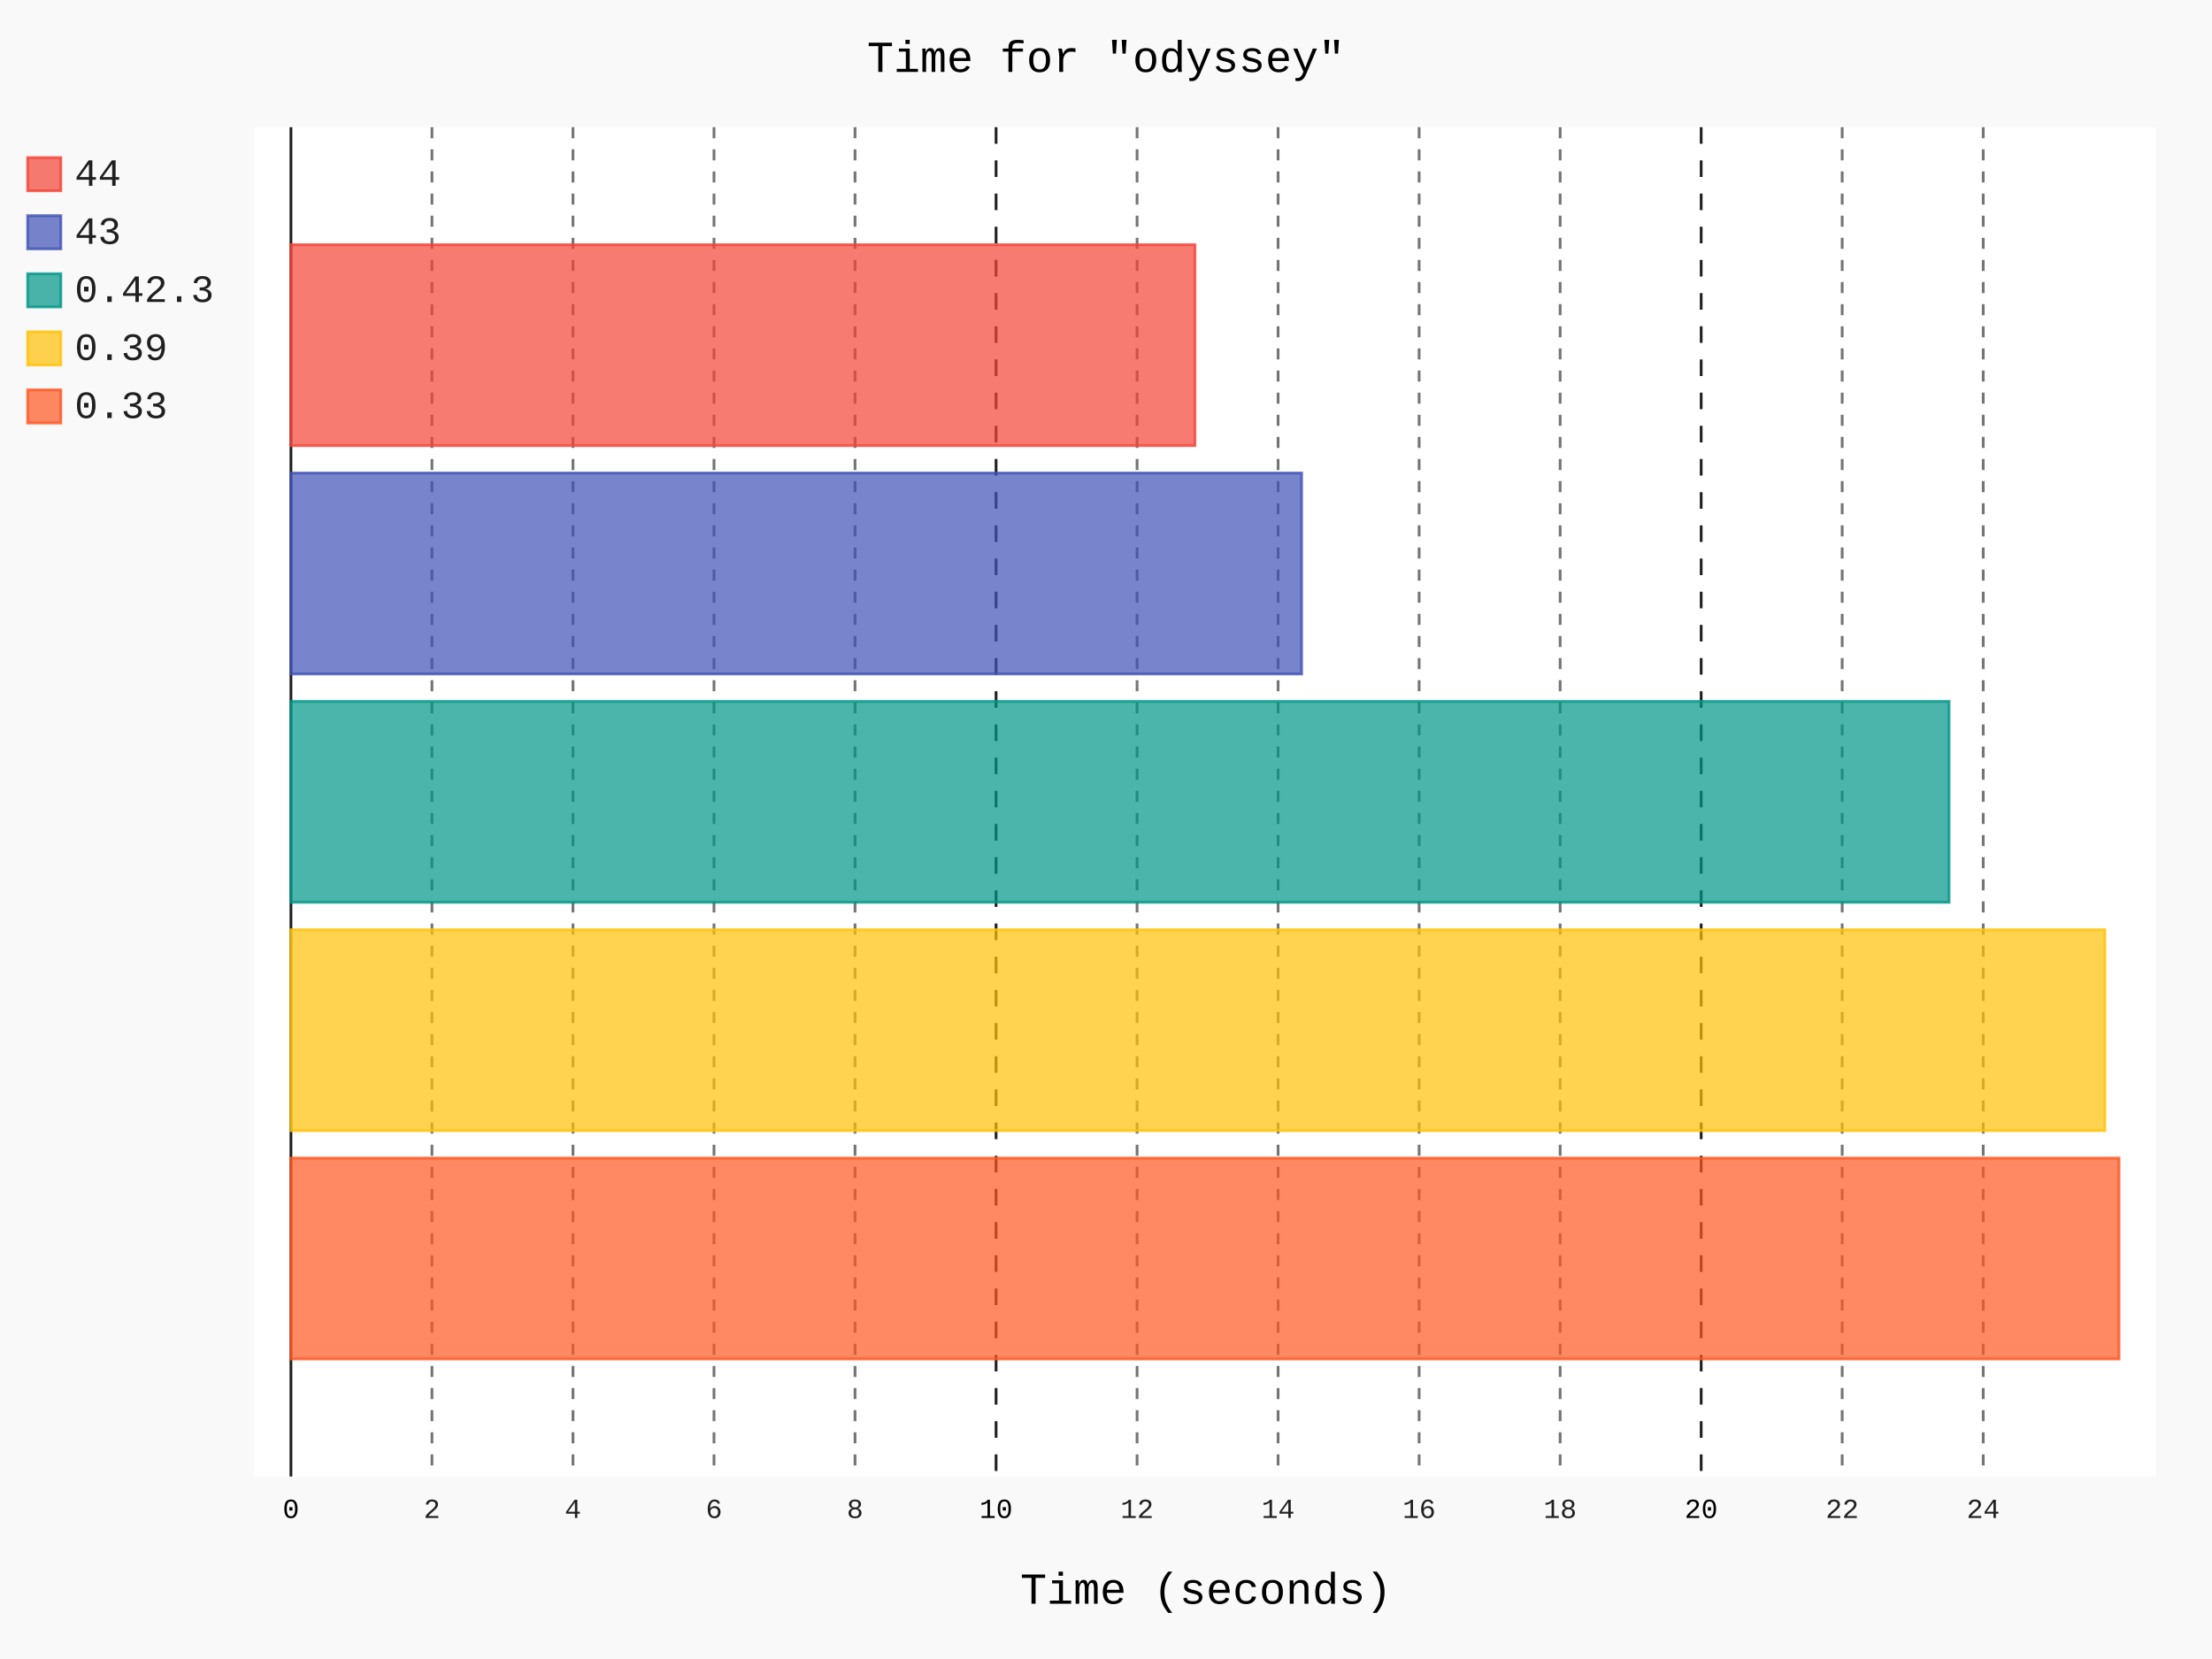
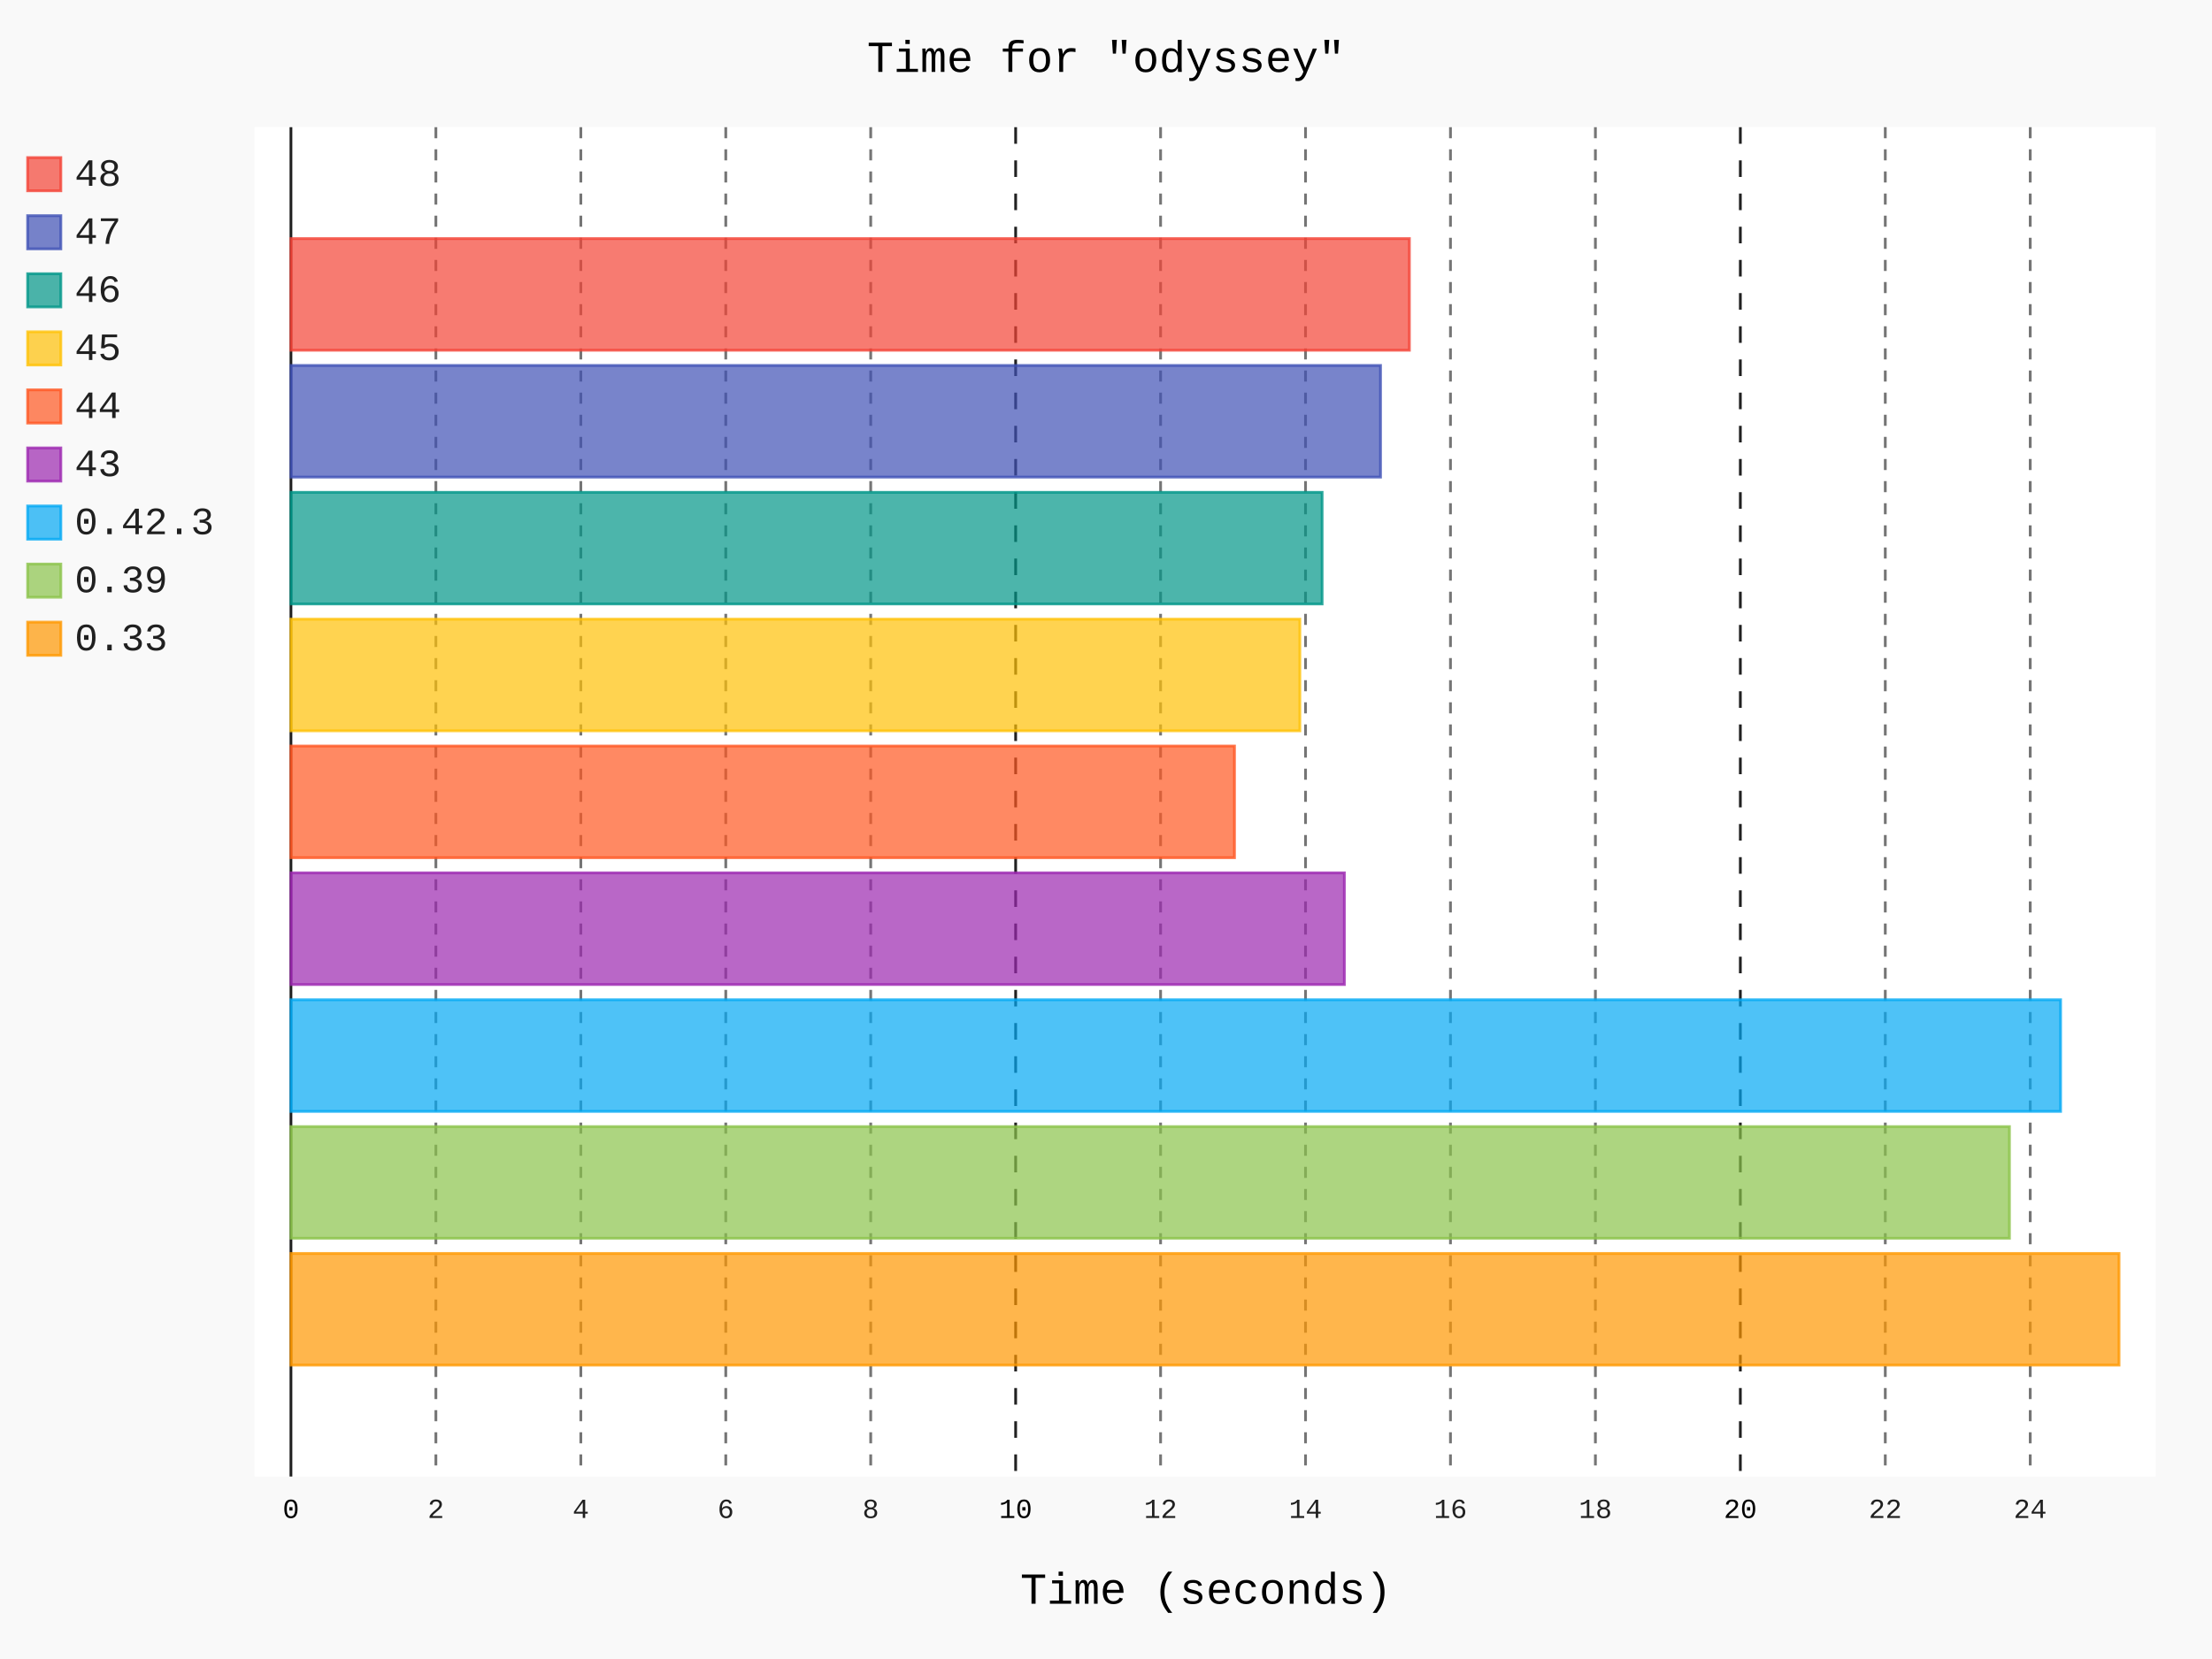
- <svg xmlns="http://www.w3.org/2000/svg" class="pygal-chart" id="chart-036fd827-53b5-46d0-b5bf-71711204b1fa" viewBox="0 0 800 600">
+ <svg xmlns="http://www.w3.org/2000/svg" class="pygal-chart" id="chart-d3893893-34c2-42cd-a25a-30ca77e10e39" viewBox="0 0 800 600">
  <defs>
-     <style type="text/css">#chart-036fd827-53b5-46d0-b5bf-71711204b1fa{-webkit-user-select:none;-webkit-font-smoothing:antialiased;font-family:Consolas,"Liberation Mono",Menlo,Courier,monospace}#chart-036fd827-53b5-46d0-b5bf-71711204b1fa .title{font-family:Consolas,"Liberation Mono",Menlo,Courier,monospace;font-size:16px}#chart-036fd827-53b5-46d0-b5bf-71711204b1fa .legends .legend text{font-family:Consolas,"Liberation Mono",Menlo,Courier,monospace;font-size:14px}#chart-036fd827-53b5-46d0-b5bf-71711204b1fa .axis text{font-family:Consolas,"Liberation Mono",Menlo,Courier,monospace;font-size:10px}#chart-036fd827-53b5-46d0-b5bf-71711204b1fa .axis text.major{font-family:Consolas,"Liberation Mono",Menlo,Courier,monospace;font-size:10px}#chart-036fd827-53b5-46d0-b5bf-71711204b1fa .text-overlay text.value{font-family:Consolas,"Liberation Mono",Menlo,Courier,monospace;font-size:16px}#chart-036fd827-53b5-46d0-b5bf-71711204b1fa .text-overlay text.label{font-family:Consolas,"Liberation Mono",Menlo,Courier,monospace;font-size:10px}#chart-036fd827-53b5-46d0-b5bf-71711204b1fa .tooltip{font-family:Consolas,"Liberation Mono",Menlo,Courier,monospace;font-size:14px}#chart-036fd827-53b5-46d0-b5bf-71711204b1fa text.no_data{font-family:Consolas,"Liberation Mono",Menlo,Courier,monospace;font-size:64px}
- #chart-036fd827-53b5-46d0-b5bf-71711204b1fa{background-color:rgba(249,249,249,1)}#chart-036fd827-53b5-46d0-b5bf-71711204b1fa path,#chart-036fd827-53b5-46d0-b5bf-71711204b1fa line,#chart-036fd827-53b5-46d0-b5bf-71711204b1fa rect,#chart-036fd827-53b5-46d0-b5bf-71711204b1fa circle{-webkit-transition:150ms;-moz-transition:150ms;transition:150ms}#chart-036fd827-53b5-46d0-b5bf-71711204b1fa .graph &gt; .background{fill:rgba(249,249,249,1)}#chart-036fd827-53b5-46d0-b5bf-71711204b1fa .plot &gt; .background{fill:rgba(255,255,255,1)}#chart-036fd827-53b5-46d0-b5bf-71711204b1fa .graph{fill:rgba(0,0,0,.87)}#chart-036fd827-53b5-46d0-b5bf-71711204b1fa text.no_data{fill:rgba(0,0,0,1)}#chart-036fd827-53b5-46d0-b5bf-71711204b1fa .title{fill:rgba(0,0,0,1)}#chart-036fd827-53b5-46d0-b5bf-71711204b1fa .legends .legend text{fill:rgba(0,0,0,.87)}#chart-036fd827-53b5-46d0-b5bf-71711204b1fa .legends .legend:hover text{fill:rgba(0,0,0,1)}#chart-036fd827-53b5-46d0-b5bf-71711204b1fa .axis .line{stroke:rgba(0,0,0,1)}#chart-036fd827-53b5-46d0-b5bf-71711204b1fa .axis .guide.line{stroke:rgba(0,0,0,.54)}#chart-036fd827-53b5-46d0-b5bf-71711204b1fa .axis .major.line{stroke:rgba(0,0,0,.87)}#chart-036fd827-53b5-46d0-b5bf-71711204b1fa .axis text.major{fill:rgba(0,0,0,1)}#chart-036fd827-53b5-46d0-b5bf-71711204b1fa .axis.y .guides:hover .guide.line,#chart-036fd827-53b5-46d0-b5bf-71711204b1fa .line-graph .axis.x .guides:hover .guide.line,#chart-036fd827-53b5-46d0-b5bf-71711204b1fa .stackedline-graph .axis.x .guides:hover .guide.line,#chart-036fd827-53b5-46d0-b5bf-71711204b1fa .xy-graph .axis.x .guides:hover .guide.line{stroke:rgba(0,0,0,1)}#chart-036fd827-53b5-46d0-b5bf-71711204b1fa .axis .guides:hover text{fill:rgba(0,0,0,1)}#chart-036fd827-53b5-46d0-b5bf-71711204b1fa .reactive{fill-opacity:.7;stroke-opacity:.8}#chart-036fd827-53b5-46d0-b5bf-71711204b1fa .ci{stroke:rgba(0,0,0,.87)}#chart-036fd827-53b5-46d0-b5bf-71711204b1fa .reactive.active,#chart-036fd827-53b5-46d0-b5bf-71711204b1fa .active .reactive{fill-opacity:.8;stroke-opacity:.9;stroke-width:4}#chart-036fd827-53b5-46d0-b5bf-71711204b1fa .ci .reactive.active{stroke-width:1.5}#chart-036fd827-53b5-46d0-b5bf-71711204b1fa .series text{fill:rgba(0,0,0,1)}#chart-036fd827-53b5-46d0-b5bf-71711204b1fa .tooltip rect{fill:rgba(255,255,255,1);stroke:rgba(0,0,0,1);-webkit-transition:opacity 150ms;-moz-transition:opacity 150ms;transition:opacity 150ms}#chart-036fd827-53b5-46d0-b5bf-71711204b1fa .tooltip .label{fill:rgba(0,0,0,.87)}#chart-036fd827-53b5-46d0-b5bf-71711204b1fa .tooltip .label{fill:rgba(0,0,0,.87)}#chart-036fd827-53b5-46d0-b5bf-71711204b1fa .tooltip .legend{font-size:.8em;fill:rgba(0,0,0,.54)}#chart-036fd827-53b5-46d0-b5bf-71711204b1fa .tooltip .x_label{font-size:.6em;fill:rgba(0,0,0,1)}#chart-036fd827-53b5-46d0-b5bf-71711204b1fa .tooltip .xlink{font-size:.5em;text-decoration:underline}#chart-036fd827-53b5-46d0-b5bf-71711204b1fa .tooltip .value{font-size:1.5em}#chart-036fd827-53b5-46d0-b5bf-71711204b1fa .bound{font-size:.5em}#chart-036fd827-53b5-46d0-b5bf-71711204b1fa .max-value{font-size:.75em;fill:rgba(0,0,0,.54)}#chart-036fd827-53b5-46d0-b5bf-71711204b1fa .map-element{fill:rgba(255,255,255,1);stroke:rgba(0,0,0,.54) !important}#chart-036fd827-53b5-46d0-b5bf-71711204b1fa .map-element .reactive{fill-opacity:inherit;stroke-opacity:inherit}#chart-036fd827-53b5-46d0-b5bf-71711204b1fa .color-0,#chart-036fd827-53b5-46d0-b5bf-71711204b1fa .color-0 a:visited{stroke:#F44336;fill:#F44336}#chart-036fd827-53b5-46d0-b5bf-71711204b1fa .color-1,#chart-036fd827-53b5-46d0-b5bf-71711204b1fa .color-1 a:visited{stroke:#3F51B5;fill:#3F51B5}#chart-036fd827-53b5-46d0-b5bf-71711204b1fa .color-2,#chart-036fd827-53b5-46d0-b5bf-71711204b1fa .color-2 a:visited{stroke:#009688;fill:#009688}#chart-036fd827-53b5-46d0-b5bf-71711204b1fa .color-3,#chart-036fd827-53b5-46d0-b5bf-71711204b1fa .color-3 a:visited{stroke:#FFC107;fill:#FFC107}#chart-036fd827-53b5-46d0-b5bf-71711204b1fa .color-4,#chart-036fd827-53b5-46d0-b5bf-71711204b1fa .color-4 a:visited{stroke:#FF5722;fill:#FF5722}#chart-036fd827-53b5-46d0-b5bf-71711204b1fa .text-overlay .color-0 text{fill:black}#chart-036fd827-53b5-46d0-b5bf-71711204b1fa .text-overlay .color-1 text{fill:black}#chart-036fd827-53b5-46d0-b5bf-71711204b1fa .text-overlay .color-2 text{fill:black}#chart-036fd827-53b5-46d0-b5bf-71711204b1fa .text-overlay .color-3 text{fill:black}#chart-036fd827-53b5-46d0-b5bf-71711204b1fa .text-overlay .color-4 text{fill:black}
- #chart-036fd827-53b5-46d0-b5bf-71711204b1fa text.no_data{text-anchor:middle}#chart-036fd827-53b5-46d0-b5bf-71711204b1fa .guide.line{fill:none}#chart-036fd827-53b5-46d0-b5bf-71711204b1fa .centered{text-anchor:middle}#chart-036fd827-53b5-46d0-b5bf-71711204b1fa .title{text-anchor:middle}#chart-036fd827-53b5-46d0-b5bf-71711204b1fa .legends .legend text{fill-opacity:1}#chart-036fd827-53b5-46d0-b5bf-71711204b1fa .axis.x text{text-anchor:middle}#chart-036fd827-53b5-46d0-b5bf-71711204b1fa .axis.x:not(.web) text[transform]{text-anchor:start}#chart-036fd827-53b5-46d0-b5bf-71711204b1fa .axis.x:not(.web) text[transform].backwards{text-anchor:end}#chart-036fd827-53b5-46d0-b5bf-71711204b1fa .axis.y text{text-anchor:end}#chart-036fd827-53b5-46d0-b5bf-71711204b1fa .axis.y text[transform].backwards{text-anchor:start}#chart-036fd827-53b5-46d0-b5bf-71711204b1fa .axis.y2 text{text-anchor:start}#chart-036fd827-53b5-46d0-b5bf-71711204b1fa .axis.y2 text[transform].backwards{text-anchor:end}#chart-036fd827-53b5-46d0-b5bf-71711204b1fa .axis .guide.line{stroke-dasharray:4,4}#chart-036fd827-53b5-46d0-b5bf-71711204b1fa .axis .major.guide.line{stroke-dasharray:6,6}#chart-036fd827-53b5-46d0-b5bf-71711204b1fa .horizontal .axis.y .guide.line,#chart-036fd827-53b5-46d0-b5bf-71711204b1fa .horizontal .axis.y2 .guide.line,#chart-036fd827-53b5-46d0-b5bf-71711204b1fa .vertical .axis.x .guide.line{opacity:0}#chart-036fd827-53b5-46d0-b5bf-71711204b1fa .horizontal .axis.always_show .guide.line,#chart-036fd827-53b5-46d0-b5bf-71711204b1fa .vertical .axis.always_show .guide.line{opacity:1 !important}#chart-036fd827-53b5-46d0-b5bf-71711204b1fa .axis.y .guides:hover .guide.line,#chart-036fd827-53b5-46d0-b5bf-71711204b1fa .axis.y2 .guides:hover .guide.line,#chart-036fd827-53b5-46d0-b5bf-71711204b1fa .axis.x .guides:hover .guide.line{opacity:1}#chart-036fd827-53b5-46d0-b5bf-71711204b1fa .axis .guides:hover text{opacity:1}#chart-036fd827-53b5-46d0-b5bf-71711204b1fa .nofill{fill:none}#chart-036fd827-53b5-46d0-b5bf-71711204b1fa .subtle-fill{fill-opacity:.2}#chart-036fd827-53b5-46d0-b5bf-71711204b1fa .dot{stroke-width:1px;fill-opacity:1}#chart-036fd827-53b5-46d0-b5bf-71711204b1fa .dot.active{stroke-width:5px}#chart-036fd827-53b5-46d0-b5bf-71711204b1fa .dot.negative{fill:transparent}#chart-036fd827-53b5-46d0-b5bf-71711204b1fa text,#chart-036fd827-53b5-46d0-b5bf-71711204b1fa tspan{stroke:none !important}#chart-036fd827-53b5-46d0-b5bf-71711204b1fa .series text.active{opacity:1}#chart-036fd827-53b5-46d0-b5bf-71711204b1fa .tooltip rect{fill-opacity:.95;stroke-width:.5}#chart-036fd827-53b5-46d0-b5bf-71711204b1fa .tooltip text{fill-opacity:1}#chart-036fd827-53b5-46d0-b5bf-71711204b1fa .showable{visibility:hidden}#chart-036fd827-53b5-46d0-b5bf-71711204b1fa .showable.shown{visibility:visible}#chart-036fd827-53b5-46d0-b5bf-71711204b1fa .gauge-background{fill:rgba(229,229,229,1);stroke:none}#chart-036fd827-53b5-46d0-b5bf-71711204b1fa .bg-lines{stroke:rgba(249,249,249,1);stroke-width:2px}</style>
+     <style type="text/css">#chart-d3893893-34c2-42cd-a25a-30ca77e10e39{-webkit-user-select:none;-webkit-font-smoothing:antialiased;font-family:Consolas,"Liberation Mono",Menlo,Courier,monospace}#chart-d3893893-34c2-42cd-a25a-30ca77e10e39 .title{font-family:Consolas,"Liberation Mono",Menlo,Courier,monospace;font-size:16px}#chart-d3893893-34c2-42cd-a25a-30ca77e10e39 .legends .legend text{font-family:Consolas,"Liberation Mono",Menlo,Courier,monospace;font-size:14px}#chart-d3893893-34c2-42cd-a25a-30ca77e10e39 .axis text{font-family:Consolas,"Liberation Mono",Menlo,Courier,monospace;font-size:10px}#chart-d3893893-34c2-42cd-a25a-30ca77e10e39 .axis text.major{font-family:Consolas,"Liberation Mono",Menlo,Courier,monospace;font-size:10px}#chart-d3893893-34c2-42cd-a25a-30ca77e10e39 .text-overlay text.value{font-family:Consolas,"Liberation Mono",Menlo,Courier,monospace;font-size:16px}#chart-d3893893-34c2-42cd-a25a-30ca77e10e39 .text-overlay text.label{font-family:Consolas,"Liberation Mono",Menlo,Courier,monospace;font-size:10px}#chart-d3893893-34c2-42cd-a25a-30ca77e10e39 .tooltip{font-family:Consolas,"Liberation Mono",Menlo,Courier,monospace;font-size:14px}#chart-d3893893-34c2-42cd-a25a-30ca77e10e39 text.no_data{font-family:Consolas,"Liberation Mono",Menlo,Courier,monospace;font-size:64px}
+ #chart-d3893893-34c2-42cd-a25a-30ca77e10e39{background-color:rgba(249,249,249,1)}#chart-d3893893-34c2-42cd-a25a-30ca77e10e39 path,#chart-d3893893-34c2-42cd-a25a-30ca77e10e39 line,#chart-d3893893-34c2-42cd-a25a-30ca77e10e39 rect,#chart-d3893893-34c2-42cd-a25a-30ca77e10e39 circle{-webkit-transition:150ms;-moz-transition:150ms;transition:150ms}#chart-d3893893-34c2-42cd-a25a-30ca77e10e39 .graph &gt; .background{fill:rgba(249,249,249,1)}#chart-d3893893-34c2-42cd-a25a-30ca77e10e39 .plot &gt; .background{fill:rgba(255,255,255,1)}#chart-d3893893-34c2-42cd-a25a-30ca77e10e39 .graph{fill:rgba(0,0,0,.87)}#chart-d3893893-34c2-42cd-a25a-30ca77e10e39 text.no_data{fill:rgba(0,0,0,1)}#chart-d3893893-34c2-42cd-a25a-30ca77e10e39 .title{fill:rgba(0,0,0,1)}#chart-d3893893-34c2-42cd-a25a-30ca77e10e39 .legends .legend text{fill:rgba(0,0,0,.87)}#chart-d3893893-34c2-42cd-a25a-30ca77e10e39 .legends .legend:hover text{fill:rgba(0,0,0,1)}#chart-d3893893-34c2-42cd-a25a-30ca77e10e39 .axis .line{stroke:rgba(0,0,0,1)}#chart-d3893893-34c2-42cd-a25a-30ca77e10e39 .axis .guide.line{stroke:rgba(0,0,0,.54)}#chart-d3893893-34c2-42cd-a25a-30ca77e10e39 .axis .major.line{stroke:rgba(0,0,0,.87)}#chart-d3893893-34c2-42cd-a25a-30ca77e10e39 .axis text.major{fill:rgba(0,0,0,1)}#chart-d3893893-34c2-42cd-a25a-30ca77e10e39 .axis.y .guides:hover .guide.line,#chart-d3893893-34c2-42cd-a25a-30ca77e10e39 .line-graph .axis.x .guides:hover .guide.line,#chart-d3893893-34c2-42cd-a25a-30ca77e10e39 .stackedline-graph .axis.x .guides:hover .guide.line,#chart-d3893893-34c2-42cd-a25a-30ca77e10e39 .xy-graph .axis.x .guides:hover .guide.line{stroke:rgba(0,0,0,1)}#chart-d3893893-34c2-42cd-a25a-30ca77e10e39 .axis .guides:hover text{fill:rgba(0,0,0,1)}#chart-d3893893-34c2-42cd-a25a-30ca77e10e39 .reactive{fill-opacity:.7;stroke-opacity:.8}#chart-d3893893-34c2-42cd-a25a-30ca77e10e39 .ci{stroke:rgba(0,0,0,.87)}#chart-d3893893-34c2-42cd-a25a-30ca77e10e39 .reactive.active,#chart-d3893893-34c2-42cd-a25a-30ca77e10e39 .active .reactive{fill-opacity:.8;stroke-opacity:.9;stroke-width:4}#chart-d3893893-34c2-42cd-a25a-30ca77e10e39 .ci .reactive.active{stroke-width:1.5}#chart-d3893893-34c2-42cd-a25a-30ca77e10e39 .series text{fill:rgba(0,0,0,1)}#chart-d3893893-34c2-42cd-a25a-30ca77e10e39 .tooltip rect{fill:rgba(255,255,255,1);stroke:rgba(0,0,0,1);-webkit-transition:opacity 150ms;-moz-transition:opacity 150ms;transition:opacity 150ms}#chart-d3893893-34c2-42cd-a25a-30ca77e10e39 .tooltip .label{fill:rgba(0,0,0,.87)}#chart-d3893893-34c2-42cd-a25a-30ca77e10e39 .tooltip .label{fill:rgba(0,0,0,.87)}#chart-d3893893-34c2-42cd-a25a-30ca77e10e39 .tooltip .legend{font-size:.8em;fill:rgba(0,0,0,.54)}#chart-d3893893-34c2-42cd-a25a-30ca77e10e39 .tooltip .x_label{font-size:.6em;fill:rgba(0,0,0,1)}#chart-d3893893-34c2-42cd-a25a-30ca77e10e39 .tooltip .xlink{font-size:.5em;text-decoration:underline}#chart-d3893893-34c2-42cd-a25a-30ca77e10e39 .tooltip .value{font-size:1.5em}#chart-d3893893-34c2-42cd-a25a-30ca77e10e39 .bound{font-size:.5em}#chart-d3893893-34c2-42cd-a25a-30ca77e10e39 .max-value{font-size:.75em;fill:rgba(0,0,0,.54)}#chart-d3893893-34c2-42cd-a25a-30ca77e10e39 .map-element{fill:rgba(255,255,255,1);stroke:rgba(0,0,0,.54) !important}#chart-d3893893-34c2-42cd-a25a-30ca77e10e39 .map-element .reactive{fill-opacity:inherit;stroke-opacity:inherit}#chart-d3893893-34c2-42cd-a25a-30ca77e10e39 .color-0,#chart-d3893893-34c2-42cd-a25a-30ca77e10e39 .color-0 a:visited{stroke:#F44336;fill:#F44336}#chart-d3893893-34c2-42cd-a25a-30ca77e10e39 .color-1,#chart-d3893893-34c2-42cd-a25a-30ca77e10e39 .color-1 a:visited{stroke:#3F51B5;fill:#3F51B5}#chart-d3893893-34c2-42cd-a25a-30ca77e10e39 .color-2,#chart-d3893893-34c2-42cd-a25a-30ca77e10e39 .color-2 a:visited{stroke:#009688;fill:#009688}#chart-d3893893-34c2-42cd-a25a-30ca77e10e39 .color-3,#chart-d3893893-34c2-42cd-a25a-30ca77e10e39 .color-3 a:visited{stroke:#FFC107;fill:#FFC107}#chart-d3893893-34c2-42cd-a25a-30ca77e10e39 .color-4,#chart-d3893893-34c2-42cd-a25a-30ca77e10e39 .color-4 a:visited{stroke:#FF5722;fill:#FF5722}#chart-d3893893-34c2-42cd-a25a-30ca77e10e39 .color-5,#chart-d3893893-34c2-42cd-a25a-30ca77e10e39 .color-5 a:visited{stroke:#9C27B0;fill:#9C27B0}#chart-d3893893-34c2-42cd-a25a-30ca77e10e39 .color-6,#chart-d3893893-34c2-42cd-a25a-30ca77e10e39 .color-6 a:visited{stroke:#03A9F4;fill:#03A9F4}#chart-d3893893-34c2-42cd-a25a-30ca77e10e39 .color-7,#chart-d3893893-34c2-42cd-a25a-30ca77e10e39 .color-7 a:visited{stroke:#8BC34A;fill:#8BC34A}#chart-d3893893-34c2-42cd-a25a-30ca77e10e39 .color-8,#chart-d3893893-34c2-42cd-a25a-30ca77e10e39 .color-8 a:visited{stroke:#FF9800;fill:#FF9800}#chart-d3893893-34c2-42cd-a25a-30ca77e10e39 .text-overlay .color-0 text{fill:black}#chart-d3893893-34c2-42cd-a25a-30ca77e10e39 .text-overlay .color-1 text{fill:black}#chart-d3893893-34c2-42cd-a25a-30ca77e10e39 .text-overlay .color-2 text{fill:black}#chart-d3893893-34c2-42cd-a25a-30ca77e10e39 .text-overlay .color-3 text{fill:black}#chart-d3893893-34c2-42cd-a25a-30ca77e10e39 .text-overlay .color-4 text{fill:black}#chart-d3893893-34c2-42cd-a25a-30ca77e10e39 .text-overlay .color-5 text{fill:black}#chart-d3893893-34c2-42cd-a25a-30ca77e10e39 .text-overlay .color-6 text{fill:black}#chart-d3893893-34c2-42cd-a25a-30ca77e10e39 .text-overlay .color-7 text{fill:black}#chart-d3893893-34c2-42cd-a25a-30ca77e10e39 .text-overlay .color-8 text{fill:black}
+ #chart-d3893893-34c2-42cd-a25a-30ca77e10e39 text.no_data{text-anchor:middle}#chart-d3893893-34c2-42cd-a25a-30ca77e10e39 .guide.line{fill:none}#chart-d3893893-34c2-42cd-a25a-30ca77e10e39 .centered{text-anchor:middle}#chart-d3893893-34c2-42cd-a25a-30ca77e10e39 .title{text-anchor:middle}#chart-d3893893-34c2-42cd-a25a-30ca77e10e39 .legends .legend text{fill-opacity:1}#chart-d3893893-34c2-42cd-a25a-30ca77e10e39 .axis.x text{text-anchor:middle}#chart-d3893893-34c2-42cd-a25a-30ca77e10e39 .axis.x:not(.web) text[transform]{text-anchor:start}#chart-d3893893-34c2-42cd-a25a-30ca77e10e39 .axis.x:not(.web) text[transform].backwards{text-anchor:end}#chart-d3893893-34c2-42cd-a25a-30ca77e10e39 .axis.y text{text-anchor:end}#chart-d3893893-34c2-42cd-a25a-30ca77e10e39 .axis.y text[transform].backwards{text-anchor:start}#chart-d3893893-34c2-42cd-a25a-30ca77e10e39 .axis.y2 text{text-anchor:start}#chart-d3893893-34c2-42cd-a25a-30ca77e10e39 .axis.y2 text[transform].backwards{text-anchor:end}#chart-d3893893-34c2-42cd-a25a-30ca77e10e39 .axis .guide.line{stroke-dasharray:4,4}#chart-d3893893-34c2-42cd-a25a-30ca77e10e39 .axis .major.guide.line{stroke-dasharray:6,6}#chart-d3893893-34c2-42cd-a25a-30ca77e10e39 .horizontal .axis.y .guide.line,#chart-d3893893-34c2-42cd-a25a-30ca77e10e39 .horizontal .axis.y2 .guide.line,#chart-d3893893-34c2-42cd-a25a-30ca77e10e39 .vertical .axis.x .guide.line{opacity:0}#chart-d3893893-34c2-42cd-a25a-30ca77e10e39 .horizontal .axis.always_show .guide.line,#chart-d3893893-34c2-42cd-a25a-30ca77e10e39 .vertical .axis.always_show .guide.line{opacity:1 !important}#chart-d3893893-34c2-42cd-a25a-30ca77e10e39 .axis.y .guides:hover .guide.line,#chart-d3893893-34c2-42cd-a25a-30ca77e10e39 .axis.y2 .guides:hover .guide.line,#chart-d3893893-34c2-42cd-a25a-30ca77e10e39 .axis.x .guides:hover .guide.line{opacity:1}#chart-d3893893-34c2-42cd-a25a-30ca77e10e39 .axis .guides:hover text{opacity:1}#chart-d3893893-34c2-42cd-a25a-30ca77e10e39 .nofill{fill:none}#chart-d3893893-34c2-42cd-a25a-30ca77e10e39 .subtle-fill{fill-opacity:.2}#chart-d3893893-34c2-42cd-a25a-30ca77e10e39 .dot{stroke-width:1px;fill-opacity:1}#chart-d3893893-34c2-42cd-a25a-30ca77e10e39 .dot.active{stroke-width:5px}#chart-d3893893-34c2-42cd-a25a-30ca77e10e39 .dot.negative{fill:transparent}#chart-d3893893-34c2-42cd-a25a-30ca77e10e39 text,#chart-d3893893-34c2-42cd-a25a-30ca77e10e39 tspan{stroke:none !important}#chart-d3893893-34c2-42cd-a25a-30ca77e10e39 .series text.active{opacity:1}#chart-d3893893-34c2-42cd-a25a-30ca77e10e39 .tooltip rect{fill-opacity:.95;stroke-width:.5}#chart-d3893893-34c2-42cd-a25a-30ca77e10e39 .tooltip text{fill-opacity:1}#chart-d3893893-34c2-42cd-a25a-30ca77e10e39 .showable{visibility:hidden}#chart-d3893893-34c2-42cd-a25a-30ca77e10e39 .showable.shown{visibility:visible}#chart-d3893893-34c2-42cd-a25a-30ca77e10e39 .gauge-background{fill:rgba(229,229,229,1);stroke:none}#chart-d3893893-34c2-42cd-a25a-30ca77e10e39 .bg-lines{stroke:rgba(249,249,249,1);stroke-width:2px}</style>
  </defs>
  <g class="graph horizontalbar-graph horizontal">
    <rect class="background" height="600" width="800" x="0" y="0" />
    <g class="plot" transform="translate(92, 46)">
      <rect class="background" height="488" width="687.6" x="0" y="0" />
      <g class="axis x always_show">
        <g class="guides">
          <path class="axis major line" d="M13.223 0 v488" />
          <text class="major" x="13.223" y="503.0">0</text>
        </g>
        <g class="guides">
-           <path class="guide line" d="M64.226 0 v488" />
-           <text class="" x="64.226" y="503.0">2</text>
-         </g>
-         <g class="guides">
-           <path class="guide line" d="M115.229 0 v488" />
-           <text class="" x="115.229" y="503.0">4</text>
-         </g>
-         <g class="guides">
-           <path class="guide line" d="M166.231 0 v488" />
-           <text class="" x="166.231" y="503.0">6</text>
-         </g>
-         <g class="guides">
-           <path class="guide line" d="M217.234 0 v488" />
-           <text class="" x="217.234" y="503.0">8</text>
-         </g>
-         <g class="guides">
-           <path class="major guide line" d="M268.237 0 v488" />
-           <text class="major" x="268.237" y="503.0">10</text>
-         </g>
-         <g class="guides">
-           <path class="guide line" d="M319.24 0 v488" />
-           <text class="" x="319.24" y="503.0">12</text>
-         </g>
-         <g class="guides">
-           <path class="guide line" d="M370.242 0 v488" />
-           <text class="" x="370.242" y="503.0">14</text>
-         </g>
-         <g class="guides">
-           <path class="guide line" d="M421.245 0 v488" />
-           <text class="" x="421.245" y="503.0">16</text>
-         </g>
-         <g class="guides">
-           <path class="guide line" d="M472.248 0 v488" />
-           <text class="" x="472.248" y="503.0">18</text>
-         </g>
-         <g class="guides">
-           <path class="major guide line" d="M523.251 0 v488" />
-           <text class="major" x="523.251" y="503.0">20</text>
-         </g>
-         <g class="guides">
-           <path class="guide line" d="M574.253 0 v488" />
-           <text class="" x="574.253" y="503.0">22</text>
-         </g>
-         <g class="guides">
-           <path class="guide line" d="M625.256 0 v488" />
-           <text class="" x="625.256" y="503.0">24</text>
+           <path class="guide line" d="M65.643 0 v488" />
+           <text class="" x="65.643" y="503.0">2</text>
+         </g>
+         <g class="guides">
+           <path class="guide line" d="M118.062 0 v488" />
+           <text class="" x="118.062" y="503.0">4</text>
+         </g>
+         <g class="guides">
+           <path class="guide line" d="M170.482 0 v488" />
+           <text class="" x="170.482" y="503.0">6</text>
+         </g>
+         <g class="guides">
+           <path class="guide line" d="M222.902 0 v488" />
+           <text class="" x="222.902" y="503.0">8</text>
+         </g>
+         <g class="guides">
+           <path class="major guide line" d="M275.322 0 v488" />
+           <text class="major" x="275.322" y="503.0">10</text>
+         </g>
+         <g class="guides">
+           <path class="guide line" d="M327.741 0 v488" />
+           <text class="" x="327.741" y="503.0">12</text>
+         </g>
+         <g class="guides">
+           <path class="guide line" d="M380.161 0 v488" />
+           <text class="" x="380.161" y="503.0">14</text>
+         </g>
+         <g class="guides">
+           <path class="guide line" d="M432.581 0 v488" />
+           <text class="" x="432.581" y="503.0">16</text>
+         </g>
+         <g class="guides">
+           <path class="guide line" d="M485 0 v488" />
+           <text class="" x="485" y="503.0">18</text>
+         </g>
+         <g class="guides">
+           <path class="major guide line" d="M537.42 0 v488" />
+           <text class="major" x="537.42" y="503.0">20</text>
+         </g>
+         <g class="guides">
+           <path class="guide line" d="M589.84 0 v488" />
+           <text class="" x="589.84" y="503.0">22</text>
+         </g>
+         <g class="guides">
+           <path class="guide line" d="M642.259 0 v488" />
+           <text class="" x="642.259" y="503.0">24</text>
+         </g>
+       </g>
+       <g class="series serie-8 color-8">
+         <g class="bars">
+           <g class="bar">
+             <rect class="rect reactive tooltip-trigger" height="40.375" rx="0" ry="0" width="661.154" x="13.223" y="407.334" />
+           </g>
+         </g>
+       </g>
+       <g class="series serie-7 color-7">
+         <g class="bars">
+           <g class="bar">
+             <rect class="rect reactive tooltip-trigger" height="40.375" rx="0" ry="0" width="621.519" x="13.223" y="361.454" />
+           </g>
+         </g>
+       </g>
+       <g class="series serie-6 color-6">
+         <g class="bars">
+           <g class="bar">
+             <rect class="rect reactive tooltip-trigger" height="40.375" rx="0" ry="0" width="640.016" x="13.223" y="315.573" />
+           </g>
+         </g>
+       </g>
+       <g class="series serie-5 color-5">
+         <g class="bars">
+           <g class="bar">
+             <rect class="rect reactive tooltip-trigger" height="40.375" rx="0" ry="0" width="380.986" x="13.223" y="269.693" />
+           </g>
        </g>
      </g>
      <g class="series serie-4 color-4">
        <g class="bars">
          <g class="bar">
-             <rect class="rect reactive tooltip-trigger" height="72.674" rx="0" ry="0" width="661.154" x="13.223" y="372.832" />
+             <rect class="rect reactive tooltip-trigger" height="40.375" rx="0" ry="0" width="341.242" x="13.223" y="223.813" />
          </g>
        </g>
      </g>
      <g class="series serie-3 color-3">
        <g class="bars">
          <g class="bar">
-             <rect class="rect reactive tooltip-trigger" height="72.674" rx="0" ry="0" width="656.043" x="13.223" y="290.247" />
+             <rect class="rect reactive tooltip-trigger" height="40.375" rx="0" ry="0" width="364.886" x="13.223" y="177.932" />
          </g>
        </g>
      </g>
      <g class="series serie-2 color-2">
        <g class="bars">
          <g class="bar">
-             <rect class="rect reactive tooltip-trigger" height="72.674" rx="0" ry="0" width="599.683" x="13.223" y="207.663" />
+             <rect class="rect reactive tooltip-trigger" height="40.375" rx="0" ry="0" width="372.937" x="13.223" y="132.052" />
          </g>
        </g>
      </g>
      <g class="series serie-1 color-1">
        <g class="bars">
          <g class="bar">
-             <rect class="rect reactive tooltip-trigger" height="72.674" rx="0" ry="0" width="365.524" x="13.223" y="125.078" />
+             <rect class="rect reactive tooltip-trigger" height="40.375" rx="0" ry="0" width="394.057" x="13.223" y="86.172" />
          </g>
        </g>
      </g>
      <g class="series serie-0 color-0">
        <g class="bars">
          <g class="bar">
-             <rect class="rect reactive tooltip-trigger" height="72.674" rx="0" ry="0" width="326.951" x="13.223" y="42.494" />
+             <rect class="rect reactive tooltip-trigger" height="40.375" rx="0" ry="0" width="404.497" x="13.223" y="40.291" />
          </g>
        </g>
      </g>
    </g>
    <g class="titles">
      <text class="title plot_title" x="400.0" y="26">Time for "odyssey"</text>
      <text class="title" x="436.2" y="580">Time (seconds)</text>
    </g>
    <g class="plot overlay" transform="translate(92, 46)">
+       <g class="series serie-8 color-8" />
+       <g class="series serie-7 color-7" />
+       <g class="series serie-6 color-6" />
+       <g class="series serie-5 color-5" />
      <g class="series serie-4 color-4" />
      <g class="series serie-3 color-3" />
      <g class="series serie-2 color-2" />
      <g class="series serie-1 color-1" />
      <g class="series serie-0 color-0" />
    </g>
    <g class="plot text-overlay" transform="translate(92, 46)">
+       <g class="series serie-8 color-8" />
+       <g class="series serie-7 color-7" />
+       <g class="series serie-6 color-6" />
+       <g class="series serie-5 color-5" />
      <g class="series serie-4 color-4" />
      <g class="series serie-3 color-3" />
      <g class="series serie-2 color-2" />
      <g class="series serie-1 color-1" />
      <g class="series serie-0 color-0" />
    </g>
    <g class="plot tooltip-overlay" transform="translate(92, 46)">
      <g class="tooltip" style="opacity: 0" transform="translate(0 0)">
        <rect class="tooltip-box" height="0" rx="0" ry="0" width="0" />
        <g class="text" />
      </g>
    </g>
    <g class="legends" transform="translate(10, 56)">
      <g class="legend reactive activate-serie" id="activate-serie-0">
        <rect class="color-0 reactive" height="12" width="12" x="0.0" y="1.0" />
-         <text x="17.0" y="11.2">44</text>
+         <text x="17.0" y="11.2">48</text>
      </g>
      <g class="legend reactive activate-serie" id="activate-serie-1">
        <rect class="color-1 reactive" height="12" width="12" x="0.0" y="22.0" />
-         <text x="17.0" y="32.2">43</text>
+         <text x="17.0" y="32.2">47</text>
      </g>
      <g class="legend reactive activate-serie" id="activate-serie-2">
        <rect class="color-2 reactive" height="12" width="12" x="0.0" y="43.0" />
-         <text x="17.0" y="53.2">0.42.3</text>
+         <text x="17.0" y="53.2">46</text>
      </g>
      <g class="legend reactive activate-serie" id="activate-serie-3">
        <rect class="color-3 reactive" height="12" width="12" x="0.0" y="64.0" />
-         <text x="17.0" y="74.2">0.39</text>
+         <text x="17.0" y="74.2">45</text>
      </g>
      <g class="legend reactive activate-serie" id="activate-serie-4">
        <rect class="color-4 reactive" height="12" width="12" x="0.0" y="85.0" />
-         <text x="17.0" y="95.2">0.33</text>
+         <text x="17.0" y="95.2">44</text>
+       </g>
+       <g class="legend reactive activate-serie" id="activate-serie-5">
+         <rect class="color-5 reactive" height="12" width="12" x="0.0" y="106.0" />
+         <text x="17.0" y="116.2">43</text>
+       </g>
+       <g class="legend reactive activate-serie" id="activate-serie-6">
+         <rect class="color-6 reactive" height="12" width="12" x="0.0" y="127.0" />
+         <text x="17.0" y="137.2">0.42.3</text>
+       </g>
+       <g class="legend reactive activate-serie" id="activate-serie-7">
+         <rect class="color-7 reactive" height="12" width="12" x="0.0" y="148.0" />
+         <text x="17.0" y="158.2">0.39</text>
+       </g>
+       <g class="legend reactive activate-serie" id="activate-serie-8">
+         <rect class="color-8 reactive" height="12" width="12" x="0.0" y="169.0" />
+         <text x="17.0" y="179.2">0.33</text>
      </g>
    </g>
    <g class="legends" transform="translate(790, 56)" />
  </g>
</svg>
